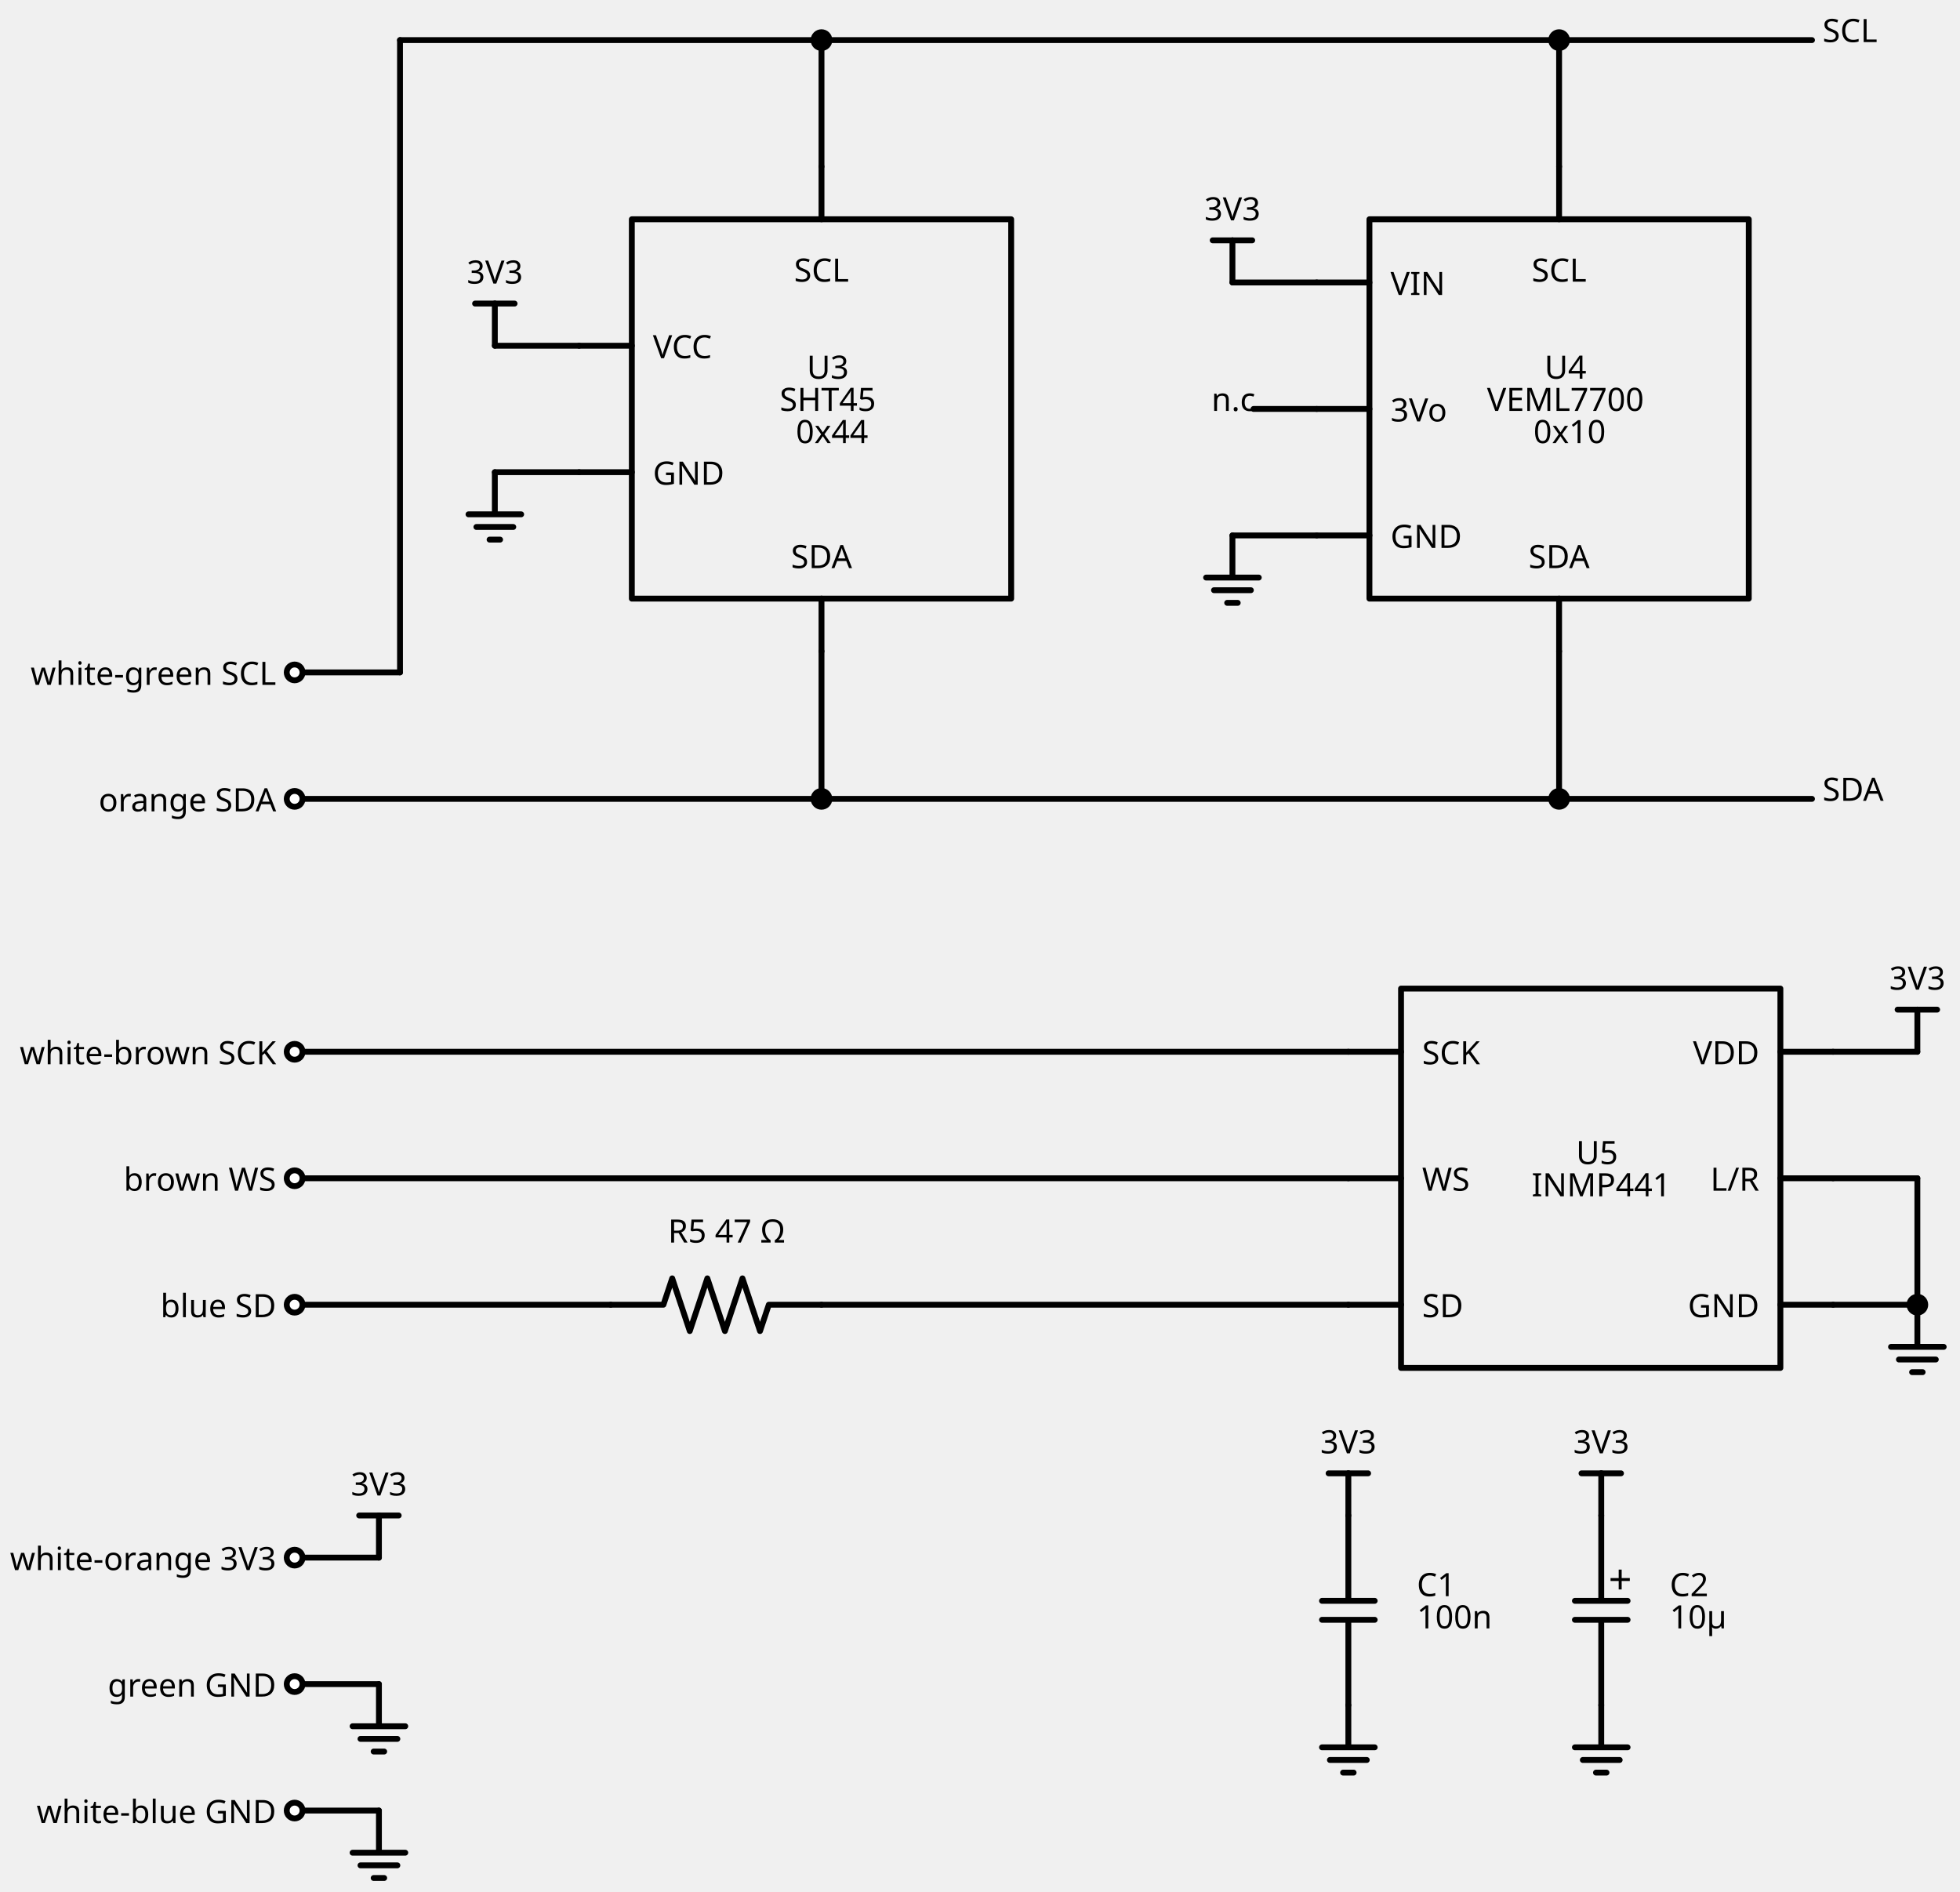
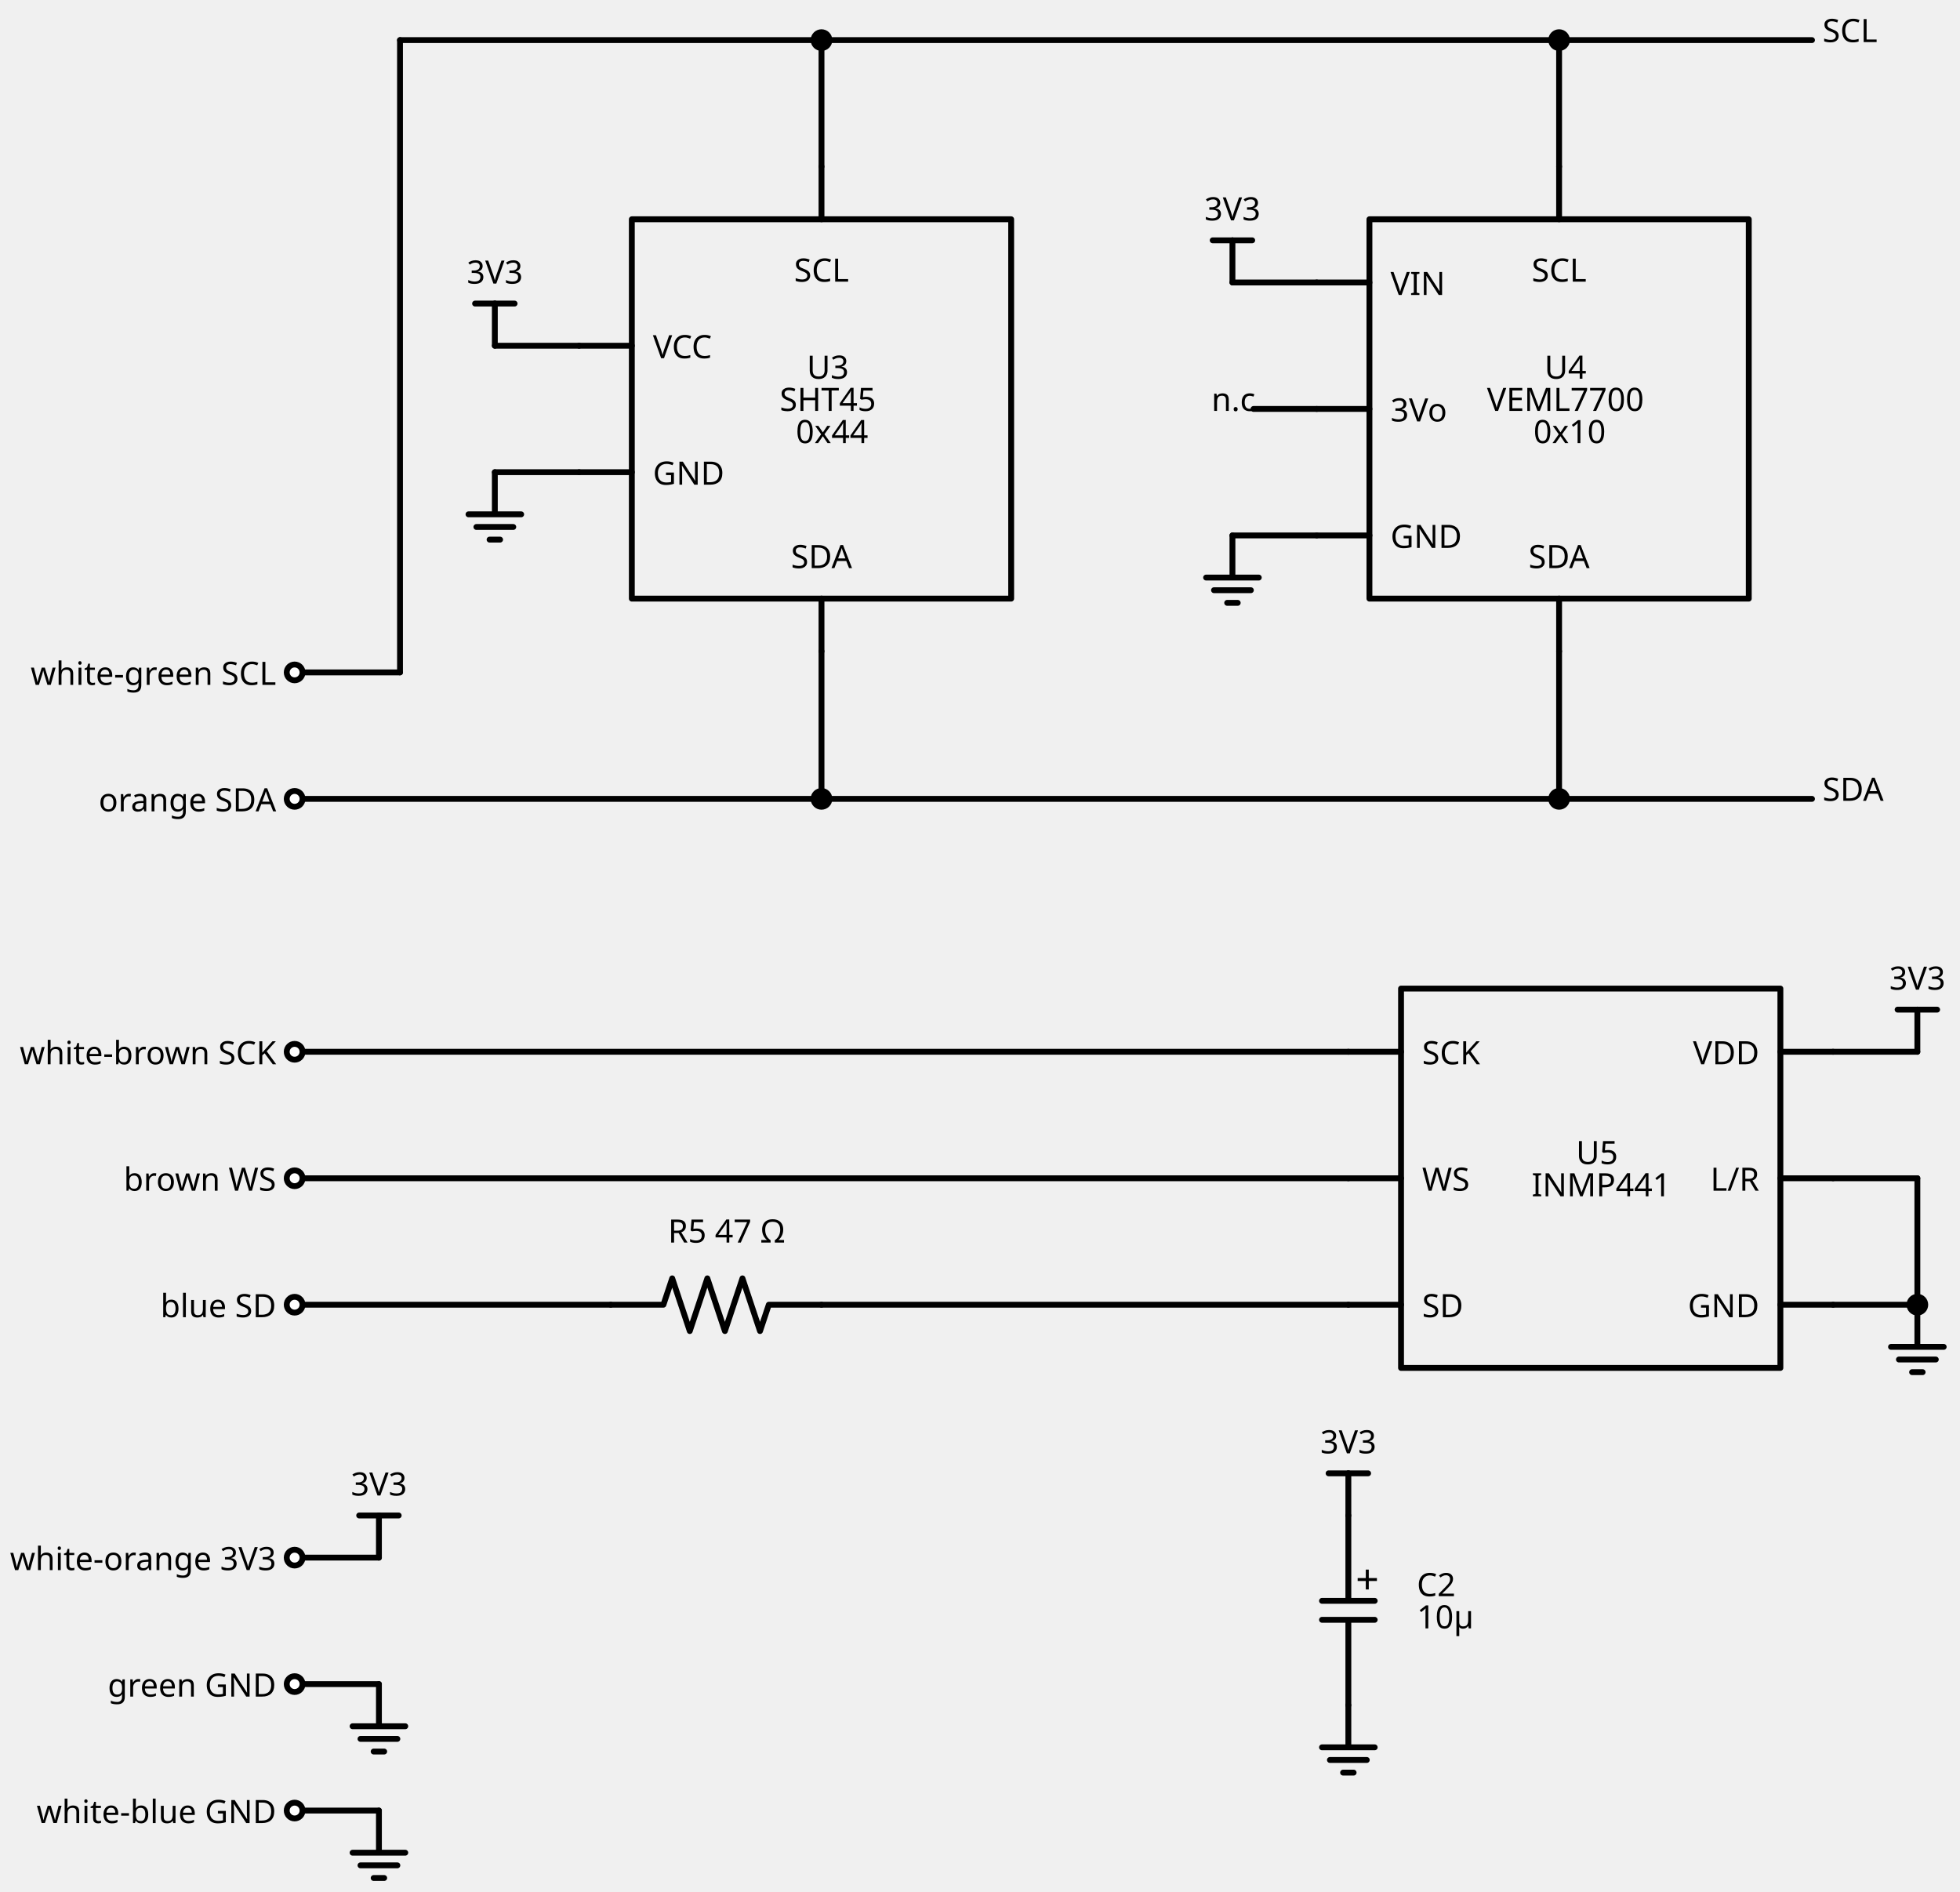
<svg xmlns="http://www.w3.org/2000/svg" xml:lang="en" height="646.14pt" width="669.626pt" viewBox="-100.66 -229.7 669.626 646.14">
  <path d="M 0.0,302.4 L 14.4,302.4 L 28.8,302.4" style="stroke:black;fill:none;stroke-width:2.0;stroke-dasharray:-;stroke-linecap:round;stroke-linejoin:round;" />
  <path d="M 28.8,302.4 L 28.8,288" style="stroke:black;fill:none;stroke-width:2.0;stroke-dasharray:-;stroke-linecap:round;stroke-linejoin:round;" />
  <path d="M 28.8,288.0 L 22.05,288" style="stroke:black;fill:none;stroke-width:2.0;stroke-dasharray:-;stroke-linecap:round;stroke-linejoin:round;" />
  <path d="M 28.8,288.0 L 35.55,288" style="stroke:black;fill:none;stroke-width:2.0;stroke-dasharray:-;stroke-linecap:round;stroke-linejoin:round;" />
  <path d="M 0.0,345.6 L 14.4,345.6 L 28.8,345.6" style="stroke:black;fill:none;stroke-width:2.0;stroke-dasharray:-;stroke-linecap:round;stroke-linejoin:round;" />
  <path d="M 28.8,345.6 L 28.8,360 L 19.8,360 L 37.8,360 M 22.5,364.32 L 35.1,364.32 M 27,368.64 L 30.6,368.64" style="stroke:black;fill:none;stroke-width:2.0;stroke-dasharray:-;stroke-linecap:round;stroke-linejoin:round;" />
  <path d="M 0.0,388.8 L 14.4,388.8 L 28.8,388.8" style="stroke:black;fill:none;stroke-width:2.0;stroke-dasharray:-;stroke-linecap:round;stroke-linejoin:round;" />
  <path d="M 28.8,388.8 L 28.8,403.2 L 19.8,403.2 L 37.8,403.2 M 22.5,407.52 L 35.1,407.52 M 27,411.84 L 30.6,411.84" style="stroke:black;fill:none;stroke-width:2.0;stroke-dasharray:-;stroke-linecap:round;stroke-linejoin:round;" />
  <path d="M 115.2,-25.2 L 244.8,-25.2 L 244.8,-154.8 L 115.2,-154.8 L 115.2,-25.2" style="stroke:black;fill:none;stroke-width:2.0;stroke-dasharray:-;stroke-linecap:round;stroke-linejoin:round;" />
  <path d="M 115.2,-111.6 L 97.2,-111.6" style="stroke:black;fill:none;stroke-width:2.0;stroke-dasharray:-;stroke-linecap:round;stroke-linejoin:round;" />
  <path d="M 115.2,-68.4 L 97.2,-68.4" style="stroke:black;fill:none;stroke-width:2.0;stroke-dasharray:-;stroke-linecap:round;stroke-linejoin:round;" />
  <path d="M 180.0,-154.8 L 180,-172.8" style="stroke:black;fill:none;stroke-width:2.0;stroke-dasharray:-;stroke-linecap:round;stroke-linejoin:round;" />
  <path d="M 180.0,-25.2 L 180,-7.2" style="stroke:black;fill:none;stroke-width:2.0;stroke-dasharray:-;stroke-linecap:round;stroke-linejoin:round;" />
  <path d="M 367.2,-25.2 L 496.8,-25.2 L 496.8,-154.8 L 367.2,-154.8 L 367.2,-25.2" style="stroke:black;fill:none;stroke-width:2.0;stroke-dasharray:-;stroke-linecap:round;stroke-linejoin:round;" />
  <path d="M 367.2,-133.2 L 349.2,-133.2" style="stroke:black;fill:none;stroke-width:2.0;stroke-dasharray:-;stroke-linecap:round;stroke-linejoin:round;" />
  <path d="M 367.2,-90.0 L 349.2,-90" style="stroke:black;fill:none;stroke-width:2.0;stroke-dasharray:-;stroke-linecap:round;stroke-linejoin:round;" />
  <path d="M 367.2,-46.8 L 349.2,-46.8" style="stroke:black;fill:none;stroke-width:2.0;stroke-dasharray:-;stroke-linecap:round;stroke-linejoin:round;" />
  <path d="M 432.0,-154.8 L 432,-172.8" style="stroke:black;fill:none;stroke-width:2.0;stroke-dasharray:-;stroke-linecap:round;stroke-linejoin:round;" />
  <path d="M 432.0,-25.2 L 432,-7.2" style="stroke:black;fill:none;stroke-width:2.0;stroke-dasharray:-;stroke-linecap:round;stroke-linejoin:round;" />
  <path d="M 0.0,43.2 L 259.2,43.2 L 518.4,43.2" style="stroke:black;fill:none;stroke-width:2.0;stroke-dasharray:-;stroke-linecap:round;stroke-linejoin:round;" />
  <path d="M 0.0,-0.0 L 18,-0 L 36,-0" style="stroke:black;fill:none;stroke-width:2.0;stroke-dasharray:-;stroke-linecap:round;stroke-linejoin:round;" />
  <path d="M 36.0,-0.0 L 36,-108 L 36,-216" style="stroke:black;fill:none;stroke-width:2.0;stroke-dasharray:-;stroke-linecap:round;stroke-linejoin:round;" />
  <path d="M 36,-216.0 L 277.2,-216 L 518.4,-216" style="stroke:black;fill:none;stroke-width:2.0;stroke-dasharray:-;stroke-linecap:round;stroke-linejoin:round;" />
  <path d="M 180.0,-7.2 L 180,18 L 180,43.2" style="stroke:black;fill:none;stroke-width:2.0;stroke-dasharray:-;stroke-linecap:round;stroke-linejoin:round;" />
  <path d="M 180.0,-172.8 L 180,-194.4 L 180,-216" style="stroke:black;fill:none;stroke-width:2.0;stroke-dasharray:-;stroke-linecap:round;stroke-linejoin:round;" />
  <path d="M 432.0,-7.2 L 432,18 L 432,43.2" style="stroke:black;fill:none;stroke-width:2.0;stroke-dasharray:-;stroke-linecap:round;stroke-linejoin:round;" />
  <path d="M 432.0,-172.8 L 432,-194.4 L 432,-216" style="stroke:black;fill:none;stroke-width:2.0;stroke-dasharray:-;stroke-linecap:round;stroke-linejoin:round;" />
  <path d="M 97.2,-111.6 L 82.8,-111.6 L 68.4,-111.6" style="stroke:black;fill:none;stroke-width:2.0;stroke-dasharray:-;stroke-linecap:round;stroke-linejoin:round;" />
  <path d="M 68.4,-111.6 L 68.4,-126" style="stroke:black;fill:none;stroke-width:2.0;stroke-dasharray:-;stroke-linecap:round;stroke-linejoin:round;" />
  <path d="M 68.4,-126 L 61.65,-126" style="stroke:black;fill:none;stroke-width:2.0;stroke-dasharray:-;stroke-linecap:round;stroke-linejoin:round;" />
  <path d="M 68.4,-126 L 75.15,-126" style="stroke:black;fill:none;stroke-width:2.0;stroke-dasharray:-;stroke-linecap:round;stroke-linejoin:round;" />
  <path d="M 97.2,-68.4 L 82.8,-68.4 L 68.4,-68.4" style="stroke:black;fill:none;stroke-width:2.0;stroke-dasharray:-;stroke-linecap:round;stroke-linejoin:round;" />
  <path d="M 68.4,-68.4 L 68.4,-54 L 59.4,-54 L 77.4,-54 M 62.1,-49.68 L 74.7,-49.68 M 66.6,-45.36 L 70.2,-45.36" style="stroke:black;fill:none;stroke-width:2.0;stroke-dasharray:-;stroke-linecap:round;stroke-linejoin:round;" />
  <path d="M 349.2,-133.2 L 334.8,-133.2 L 320.4,-133.2" style="stroke:black;fill:none;stroke-width:2.0;stroke-dasharray:-;stroke-linecap:round;stroke-linejoin:round;" />
  <path d="M 320.4,-133.2 L 320.4,-147.6" style="stroke:black;fill:none;stroke-width:2.0;stroke-dasharray:-;stroke-linecap:round;stroke-linejoin:round;" />
  <path d="M 320.4,-147.6 L 313.65,-147.6" style="stroke:black;fill:none;stroke-width:2.0;stroke-dasharray:-;stroke-linecap:round;stroke-linejoin:round;" />
  <path d="M 320.4,-147.6 L 327.15,-147.6" style="stroke:black;fill:none;stroke-width:2.0;stroke-dasharray:-;stroke-linecap:round;stroke-linejoin:round;" />
  <path d="M 349.2,-90.0 L 338.4,-90 L 327.6,-90" style="stroke:black;fill:none;stroke-width:2.0;stroke-dasharray:-;stroke-linecap:round;stroke-linejoin:round;" />
  <path d="M 349.2,-46.8 L 334.8,-46.8 L 320.4,-46.8" style="stroke:black;fill:none;stroke-width:2.0;stroke-dasharray:-;stroke-linecap:round;stroke-linejoin:round;" />
  <path d="M 320.4,-46.8 L 320.4,-32.4 L 311.4,-32.4 L 329.4,-32.4 M 314.1,-28.08 L 326.7,-28.08 M 318.6,-23.76 L 322.2,-23.76" style="stroke:black;fill:none;stroke-width:2.0;stroke-dasharray:-;stroke-linecap:round;stroke-linejoin:round;" />
  <path d="M 378.0,237.6 L 507.6,237.6 L 507.6,108 L 378,108 L 378,237.6" style="stroke:black;fill:none;stroke-width:2.0;stroke-dasharray:-;stroke-linecap:round;stroke-linejoin:round;" />
  <path d="M 378.0,129.6 L 360,129.6" style="stroke:black;fill:none;stroke-width:2.0;stroke-dasharray:-;stroke-linecap:round;stroke-linejoin:round;" />
  <path d="M 378.0,172.8 L 360,172.8" style="stroke:black;fill:none;stroke-width:2.0;stroke-dasharray:-;stroke-linecap:round;stroke-linejoin:round;" />
  <path d="M 378.0,216.0 L 360,216" style="stroke:black;fill:none;stroke-width:2.0;stroke-dasharray:-;stroke-linecap:round;stroke-linejoin:round;" />
  <path d="M 507.6,129.6 L 525.6,129.6" style="stroke:black;fill:none;stroke-width:2.0;stroke-dasharray:-;stroke-linecap:round;stroke-linejoin:round;" />
  <path d="M 507.6,172.8 L 525.6,172.8" style="stroke:black;fill:none;stroke-width:2.0;stroke-dasharray:-;stroke-linecap:round;stroke-linejoin:round;" />
  <path d="M 507.6,216.0 L 525.6,216" style="stroke:black;fill:none;stroke-width:2.0;stroke-dasharray:-;stroke-linecap:round;stroke-linejoin:round;" />
  <path d="M 0.0,129.6 L 180,129.6 L 360,129.6" style="stroke:black;fill:none;stroke-width:2.0;stroke-dasharray:-;stroke-linecap:round;stroke-linejoin:round;" />
  <path d="M 0.0,172.8 L 180,172.8 L 360,172.8" style="stroke:black;fill:none;stroke-width:2.0;stroke-dasharray:-;stroke-linecap:round;stroke-linejoin:round;" />
  <path d="M 0.0,216.0 L 54,216 L 108,216" style="stroke:black;fill:none;stroke-width:2.0;stroke-dasharray:-;stroke-linecap:round;stroke-linejoin:round;" />
  <path d="M 108.0,216.0 L 126,216 L 129,207 L 135,225 L 141,207 L 147,225 L 153,207 L 159,225 L 162,216 L 180,216" style="stroke:black;fill:none;stroke-width:2.0;stroke-dasharray:-;stroke-linecap:round;stroke-linejoin:round;" />
  <path d="M 180.0,216.0 L 270,216 L 360,216" style="stroke:black;fill:none;stroke-width:2.0;stroke-dasharray:-;stroke-linecap:round;stroke-linejoin:round;" />
  <path d="M 525.6,129.6 L 540,129.6 L 554.4,129.6" style="stroke:black;fill:none;stroke-width:2.0;stroke-dasharray:-;stroke-linecap:round;stroke-linejoin:round;" />
  <path d="M 554.4,129.6 L 554.4,115.2" style="stroke:black;fill:none;stroke-width:2.0;stroke-dasharray:-;stroke-linecap:round;stroke-linejoin:round;" />
  <path d="M 554.4,115.2 L 547.65,115.2" style="stroke:black;fill:none;stroke-width:2.0;stroke-dasharray:-;stroke-linecap:round;stroke-linejoin:round;" />
  <path d="M 554.4,115.2 L 561.15,115.2" style="stroke:black;fill:none;stroke-width:2.0;stroke-dasharray:-;stroke-linecap:round;stroke-linejoin:round;" />
  <path d="M 525.6,172.8 L 540,172.8 L 554.4,172.8" style="stroke:black;fill:none;stroke-width:2.0;stroke-dasharray:-;stroke-linecap:round;stroke-linejoin:round;" />
  <path d="M 554.4,172.8 L 554.4,194.4 L 554.4,216" style="stroke:black;fill:none;stroke-width:2.0;stroke-dasharray:-;stroke-linecap:round;stroke-linejoin:round;" />
  <path d="M 525.6,216.0 L 540,216 L 554.4,216" style="stroke:black;fill:none;stroke-width:2.0;stroke-dasharray:-;stroke-linecap:round;stroke-linejoin:round;" />
  <path d="M 554.4,216.0 L 554.4,230.4 L 545.4,230.4 L 563.4,230.4 M 548.1,234.72 L 560.7,234.72 M 552.6,239.04 L 556.2,239.04" style="stroke:black;fill:none;stroke-width:2.0;stroke-dasharray:-;stroke-linecap:round;stroke-linejoin:round;" />
  <path d="M 360.0,288.0 L 360,273.6" style="stroke:black;fill:none;stroke-width:2.0;stroke-dasharray:-;stroke-linecap:round;stroke-linejoin:round;" />
  <path d="M 360.0,273.6 L 353.25,273.6" style="stroke:black;fill:none;stroke-width:2.0;stroke-dasharray:-;stroke-linecap:round;stroke-linejoin:round;" />
  <path d="M 360.0,273.6 L 366.75,273.6" style="stroke:black;fill:none;stroke-width:2.0;stroke-dasharray:-;stroke-linecap:round;stroke-linejoin:round;" />
  <path d="M 360.0,288.0 L 360,317.16 M 369,317.16 L 351,317.16 M 369,323.64 L 351,323.64 M 360,323.64 L 360,352.8" style="stroke:black;fill:none;stroke-width:2.0;stroke-dasharray:-;stroke-linecap:round;stroke-linejoin:round;" />
  <path d="M 360.0,352.8 L 360,367.2 L 351,367.2 L 369,367.2 M 353.7,371.52 L 366.3,371.52 M 358.2,375.84 L 361.8,375.84" style="stroke:black;fill:none;stroke-width:2.0;stroke-dasharray:-;stroke-linecap:round;stroke-linejoin:round;" />
-   <path d="M 446.4,288.0 L 446.4,273.6" style="stroke:black;fill:none;stroke-width:2.0;stroke-dasharray:-;stroke-linecap:round;stroke-linejoin:round;" />
-   <path d="M 446.4,273.6 L 439.65,273.6" style="stroke:black;fill:none;stroke-width:2.0;stroke-dasharray:-;stroke-linecap:round;stroke-linejoin:round;" />
-   <path d="M 446.4,273.6 L 453.15,273.6" style="stroke:black;fill:none;stroke-width:2.0;stroke-dasharray:-;stroke-linecap:round;stroke-linejoin:round;" />
-   <path d="M 446.4,288.0 L 446.4,317.16 M 455.4,317.16 L 437.4,317.16 M 455.4,323.64 L 437.4,323.64 M 446.4,323.64 L 446.4,352.8" style="stroke:black;fill:none;stroke-width:2.0;stroke-dasharray:-;stroke-linecap:round;stroke-linejoin:round;" />
-   <path d="M 446.4,352.8 L 446.4,367.2 L 437.4,367.2 L 455.4,367.2 M 440.1,371.52 L 452.7,371.52 M 444.6,375.84 L 448.2,375.84" style="stroke:black;fill:none;stroke-width:2.0;stroke-dasharray:-;stroke-linecap:round;stroke-linejoin:round;" />
  <text x="28.8" y="273.4" dominant-baseline="ideographic" fill="black" font-size="11" font-family="sans" text-anchor="middle">
    <tspan x="28.8" dy="11">3V3</tspan>
  </text>
  <text x="122.4" y="-122.6" dominant-baseline="central" fill="black" font-size="11" font-family="sans" text-anchor="start">
    <tspan x="122.4" dy="11">VCC</tspan>
  </text>
  <text x="122.4" y="-79.4" dominant-baseline="central" fill="black" font-size="11" font-family="sans" text-anchor="start">
    <tspan x="122.4" dy="11">GND</tspan>
  </text>
  <text x="180.0" y="-43.4" dominant-baseline="ideographic" fill="black" font-size="11" font-family="sans" text-anchor="middle">
    <tspan x="180.0" dy="11">SDA</tspan>
  </text>
  <text x="183.6" y="-115.6" dominant-baseline="central" fill="black" font-size="11" font-family="sans" text-anchor="middle">
    <tspan x="183.6" dy="11">U3</tspan>
    <tspan x="183.6" dy="11">SHT45</tspan>
    <tspan x="183.6" dy="11">0x44</tspan>
  </text>
  <text x="180.0" y="-153.02" dominant-baseline="hanging" fill="black" font-size="11" font-family="sans" text-anchor="middle">
    <tspan x="180.0" dy="11">SCL</tspan>
  </text>
  <text x="374.4" y="-144.2" dominant-baseline="central" fill="black" font-size="11" font-family="sans" text-anchor="start">
    <tspan x="374.4" dy="11">VIN</tspan>
  </text>
  <text x="374.4" y="-101.0" dominant-baseline="central" fill="black" font-size="11" font-family="sans" text-anchor="start">
    <tspan x="374.4" dy="11">3Vo</tspan>
  </text>
  <text x="374.4" y="-57.8" dominant-baseline="central" fill="black" font-size="11" font-family="sans" text-anchor="start">
    <tspan x="374.4" dy="11">GND</tspan>
  </text>
  <text x="432.0" y="-43.4" dominant-baseline="ideographic" fill="black" font-size="11" font-family="sans" text-anchor="middle">
    <tspan x="432.0" dy="11">SDA</tspan>
  </text>
  <text x="435.6" y="-115.6" dominant-baseline="central" fill="black" font-size="11" font-family="sans" text-anchor="middle">
    <tspan x="435.6" dy="11">U4</tspan>
    <tspan x="435.6" dy="11">VEML7700</tspan>
    <tspan x="435.6" dy="11">0x10</tspan>
  </text>
  <text x="432.0" y="-153.02" dominant-baseline="hanging" fill="black" font-size="11" font-family="sans" text-anchor="middle">
    <tspan x="432.0" dy="11">SCL</tspan>
  </text>
  <text x="522.0" y="28.6" dominant-baseline="central" fill="black" font-size="11" font-family="sans" text-anchor="start">
    <tspan x="522.0" dy="11">SDA</tspan>
  </text>
  <text x="522.0" y="-230.6" dominant-baseline="central" fill="black" font-size="11" font-family="sans" text-anchor="start">
    <tspan x="522.0" dy="11">SCL</tspan>
  </text>
  <text x="68.4" y="-140.6" dominant-baseline="ideographic" fill="black" font-size="11" font-family="sans" text-anchor="middle">
    <tspan x="68.4" dy="11">3V3</tspan>
  </text>
  <text x="320.4" y="-162.2" dominant-baseline="ideographic" fill="black" font-size="11" font-family="sans" text-anchor="middle">
    <tspan x="320.4" dy="11">3V3</tspan>
  </text>
  <text x="331.2" y="-104.6" dominant-baseline="central" fill="black" font-size="11" font-family="sans" text-anchor="end">
    <tspan x="331.2" dy="11">n.c.</tspan>
  </text>
  <text x="385.2" y="118.6" dominant-baseline="central" fill="black" font-size="11" font-family="sans" text-anchor="start">
    <tspan x="385.2" dy="11">SCK</tspan>
  </text>
  <text x="385.2" y="161.8" dominant-baseline="central" fill="black" font-size="11" font-family="sans" text-anchor="start">
    <tspan x="385.2" dy="11">WS</tspan>
  </text>
  <text x="385.2" y="205.0" dominant-baseline="central" fill="black" font-size="11" font-family="sans" text-anchor="start">
    <tspan x="385.2" dy="11">SD</tspan>
  </text>
  <text x="500.4" y="118.6" dominant-baseline="central" fill="black" font-size="11" font-family="sans" text-anchor="end">
    <tspan x="500.4" dy="11">VDD</tspan>
  </text>
  <text x="500.4" y="161.8" dominant-baseline="central" fill="black" font-size="11" font-family="sans" text-anchor="end">
    <tspan x="500.4" dy="11">L/R</tspan>
  </text>
  <text x="500.4" y="205.0" dominant-baseline="central" fill="black" font-size="11" font-family="sans" text-anchor="end">
    <tspan x="500.4" dy="11">GND</tspan>
  </text>
  <text x="446.4" y="152.7" dominant-baseline="central" fill="black" font-size="11" font-family="sans" text-anchor="middle">
    <tspan x="446.4" dy="11">U5</tspan>
    <tspan x="446.4" dy="11">INMP441</tspan>
  </text>
  <text x="147.6" y="187.0" dominant-baseline="ideographic" fill="black" font-size="11" font-family="sans" text-anchor="middle">
    <tspan x="147.6" dy="11">R5 47 Ω</tspan>
  </text>
  <text x="554.4" y="100.6" dominant-baseline="ideographic" fill="black" font-size="11" font-family="sans" text-anchor="middle">
    <tspan x="554.4" dy="11">3V3</tspan>
  </text>
  <text x="360.0" y="259.0" dominant-baseline="ideographic" fill="black" font-size="11" font-family="sans" text-anchor="middle">
    <tspan x="360.0" dy="11">3V3</tspan>
  </text>
+   <text x="366.48" y="295.384" dominant-baseline="central" fill="black" font-size="14" font-family="sans" text-anchor="middle">
+     <tspan x="366.48" dy="14">+</tspan>
+   </text>
  <text x="383.4" y="300.3" dominant-baseline="central" fill="black" font-size="11" font-family="sans" text-anchor="start">
-     <tspan x="383.4" dy="11">C1</tspan>
-     <tspan x="383.4" dy="11">100n</tspan>
-   </text>
-   <text x="446.4" y="259.0" dominant-baseline="ideographic" fill="black" font-size="11" font-family="sans" text-anchor="middle">
-     <tspan x="446.4" dy="11">3V3</tspan>
-   </text>
-   <text x="452.88" y="295.384" dominant-baseline="central" fill="black" font-size="14" font-family="sans" text-anchor="middle">
-     <tspan x="452.88" dy="14">+</tspan>
-   </text>
-   <text x="469.8" y="300.3" dominant-baseline="central" fill="black" font-size="11" font-family="sans" text-anchor="start">
-     <tspan x="469.8" dy="11">C2</tspan>
-     <tspan x="469.8" dy="11">10µ</tspan>
+     <tspan x="383.4" dy="11">C2</tspan>
+     <tspan x="383.4" dy="11">10µ</tspan>
  </text>
  <circle cx="0" cy="-0" r="2.7" style="stroke:black;fill:white;stroke-width:2.0;stroke-dasharray:-;" />
  <text x="-6.3" y="-11.0" dominant-baseline="central" fill="black" font-size="11" font-family="sans" text-anchor="end">
    <tspan x="-6.3" dy="11">white-green  SCL</tspan>
  </text>
  <circle cx="0" cy="43.2" r="2.7" style="stroke:black;fill:white;stroke-width:2.0;stroke-dasharray:-;" />
  <text x="-6.3" y="32.2" dominant-baseline="central" fill="black" font-size="11" font-family="sans" text-anchor="end">
    <tspan x="-6.3" dy="11">orange  SDA</tspan>
  </text>
  <circle cx="0" cy="129.6" r="2.7" style="stroke:black;fill:white;stroke-width:2.0;stroke-dasharray:-;" />
  <text x="-6.3" y="118.6" dominant-baseline="central" fill="black" font-size="11" font-family="sans" text-anchor="end">
    <tspan x="-6.3" dy="11">white-brown  SCK</tspan>
  </text>
  <circle cx="0" cy="172.8" r="2.7" style="stroke:black;fill:white;stroke-width:2.0;stroke-dasharray:-;" />
  <text x="-6.3" y="161.8" dominant-baseline="central" fill="black" font-size="11" font-family="sans" text-anchor="end">
    <tspan x="-6.3" dy="11">brown  WS</tspan>
  </text>
  <circle cx="0" cy="216" r="2.7" style="stroke:black;fill:white;stroke-width:2.0;stroke-dasharray:-;" />
  <text x="-6.3" y="205.0" dominant-baseline="central" fill="black" font-size="11" font-family="sans" text-anchor="end">
    <tspan x="-6.3" dy="11">blue  SD</tspan>
  </text>
  <circle cx="0" cy="302.4" r="2.7" style="stroke:black;fill:white;stroke-width:2.0;stroke-dasharray:-;" />
  <text x="-6.3" y="291.4" dominant-baseline="central" fill="black" font-size="11" font-family="sans" text-anchor="end">
    <tspan x="-6.3" dy="11">white-orange  3V3</tspan>
  </text>
  <circle cx="0" cy="345.6" r="2.7" style="stroke:black;fill:white;stroke-width:2.0;stroke-dasharray:-;" />
  <text x="-6.3" y="334.6" dominant-baseline="central" fill="black" font-size="11" font-family="sans" text-anchor="end">
    <tspan x="-6.3" dy="11">green  GND</tspan>
  </text>
  <circle cx="0" cy="388.8" r="2.7" style="stroke:black;fill:white;stroke-width:2.0;stroke-dasharray:-;" />
  <text x="-6.3" y="377.8" dominant-baseline="central" fill="black" font-size="11" font-family="sans" text-anchor="end">
    <tspan x="-6.3" dy="11">white-blue  GND</tspan>
  </text>
  <circle cx="180" cy="43.2" r="2.7" style="stroke:black;fill:black;stroke-width:2.0;stroke-dasharray:-;" />
  <circle cx="180" cy="-216" r="2.7" style="stroke:black;fill:black;stroke-width:2.0;stroke-dasharray:-;" />
  <circle cx="432" cy="43.2" r="2.7" style="stroke:black;fill:black;stroke-width:2.0;stroke-dasharray:-;" />
  <circle cx="432" cy="-216" r="2.7" style="stroke:black;fill:black;stroke-width:2.0;stroke-dasharray:-;" />
  <circle cx="554.4" cy="216" r="2.7" style="stroke:black;fill:black;stroke-width:2.0;stroke-dasharray:-;" />
</svg>
